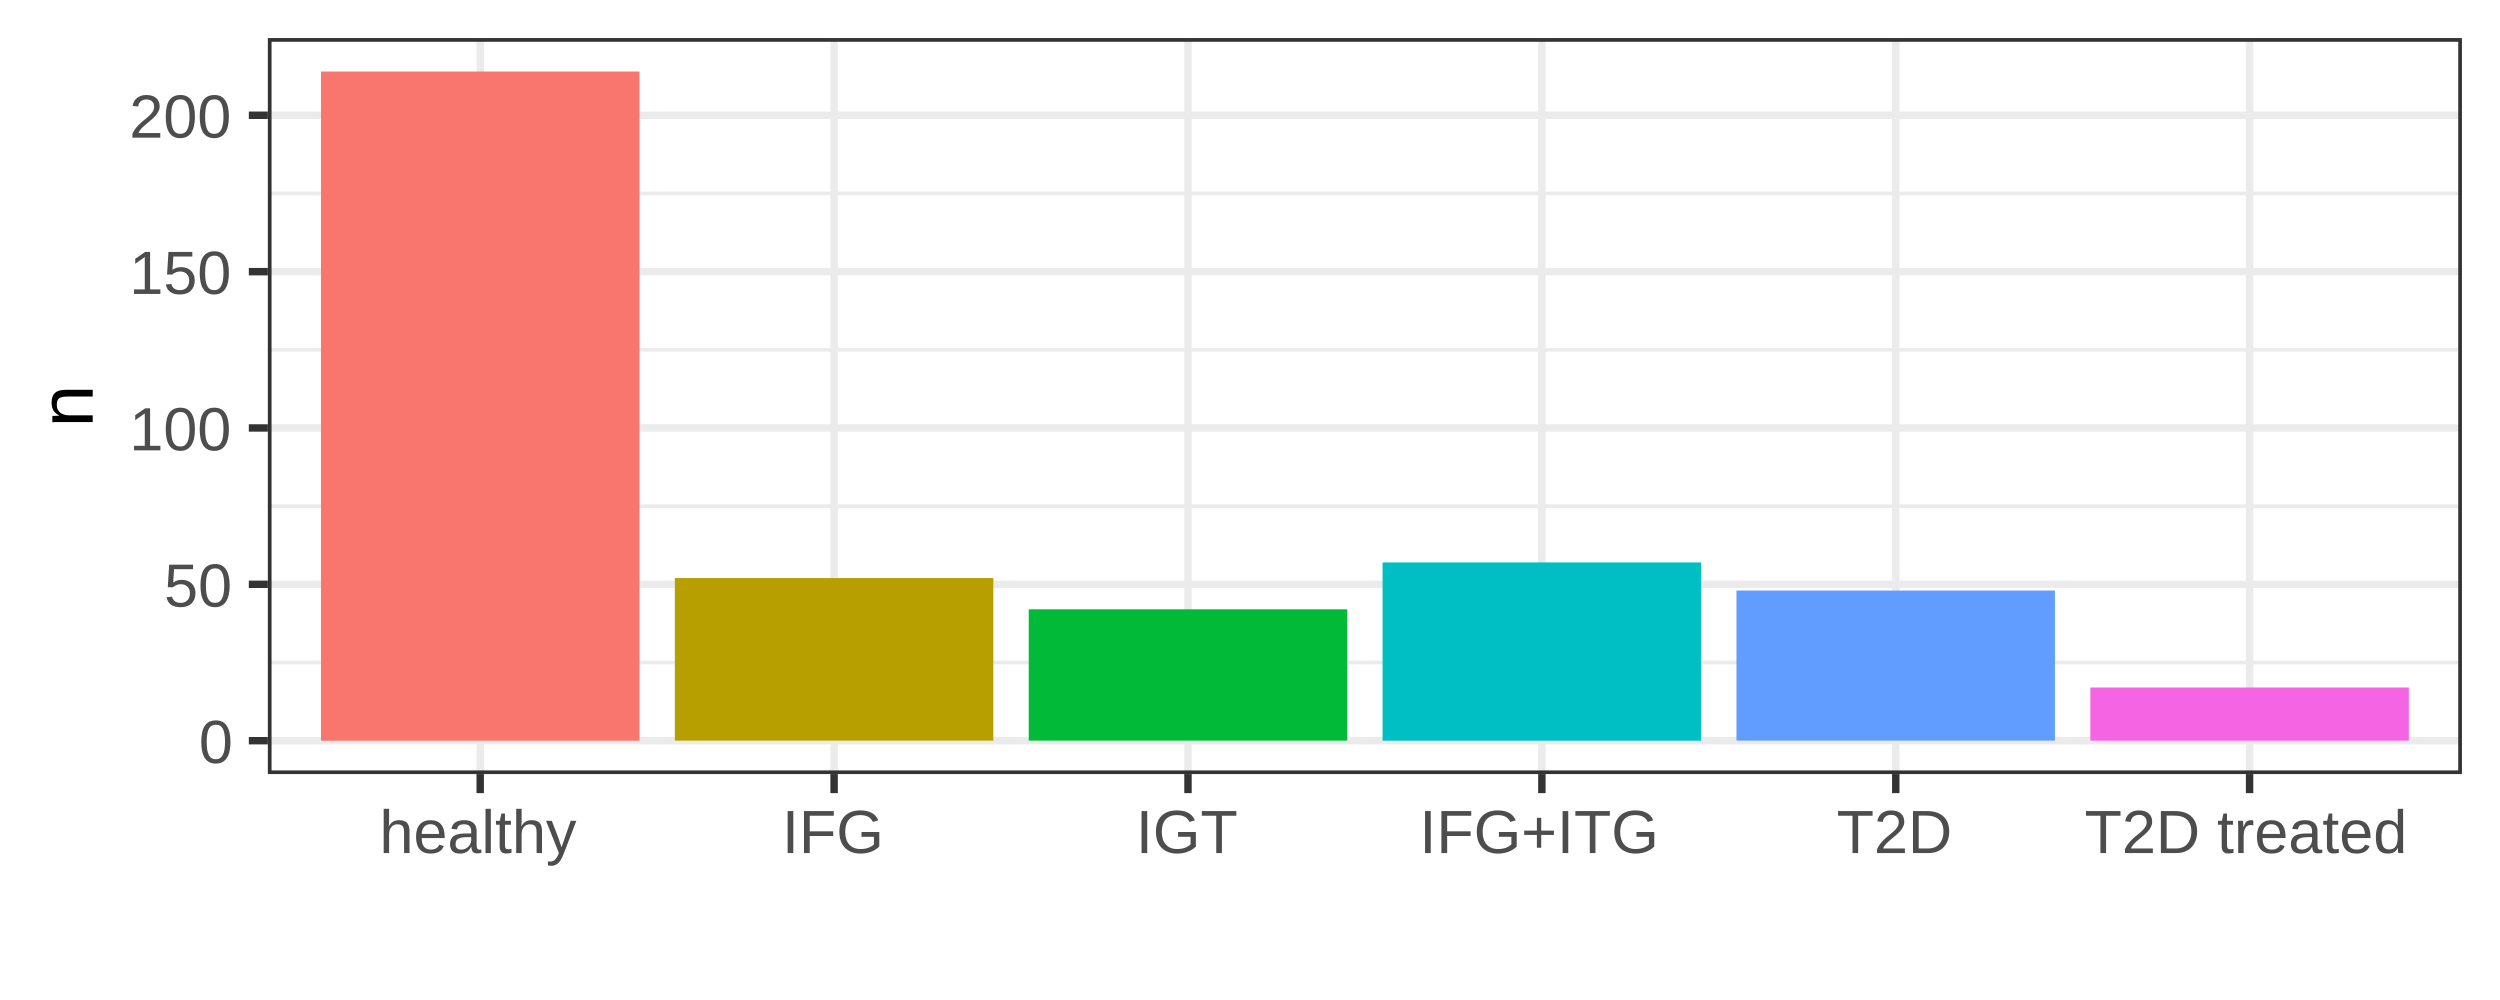
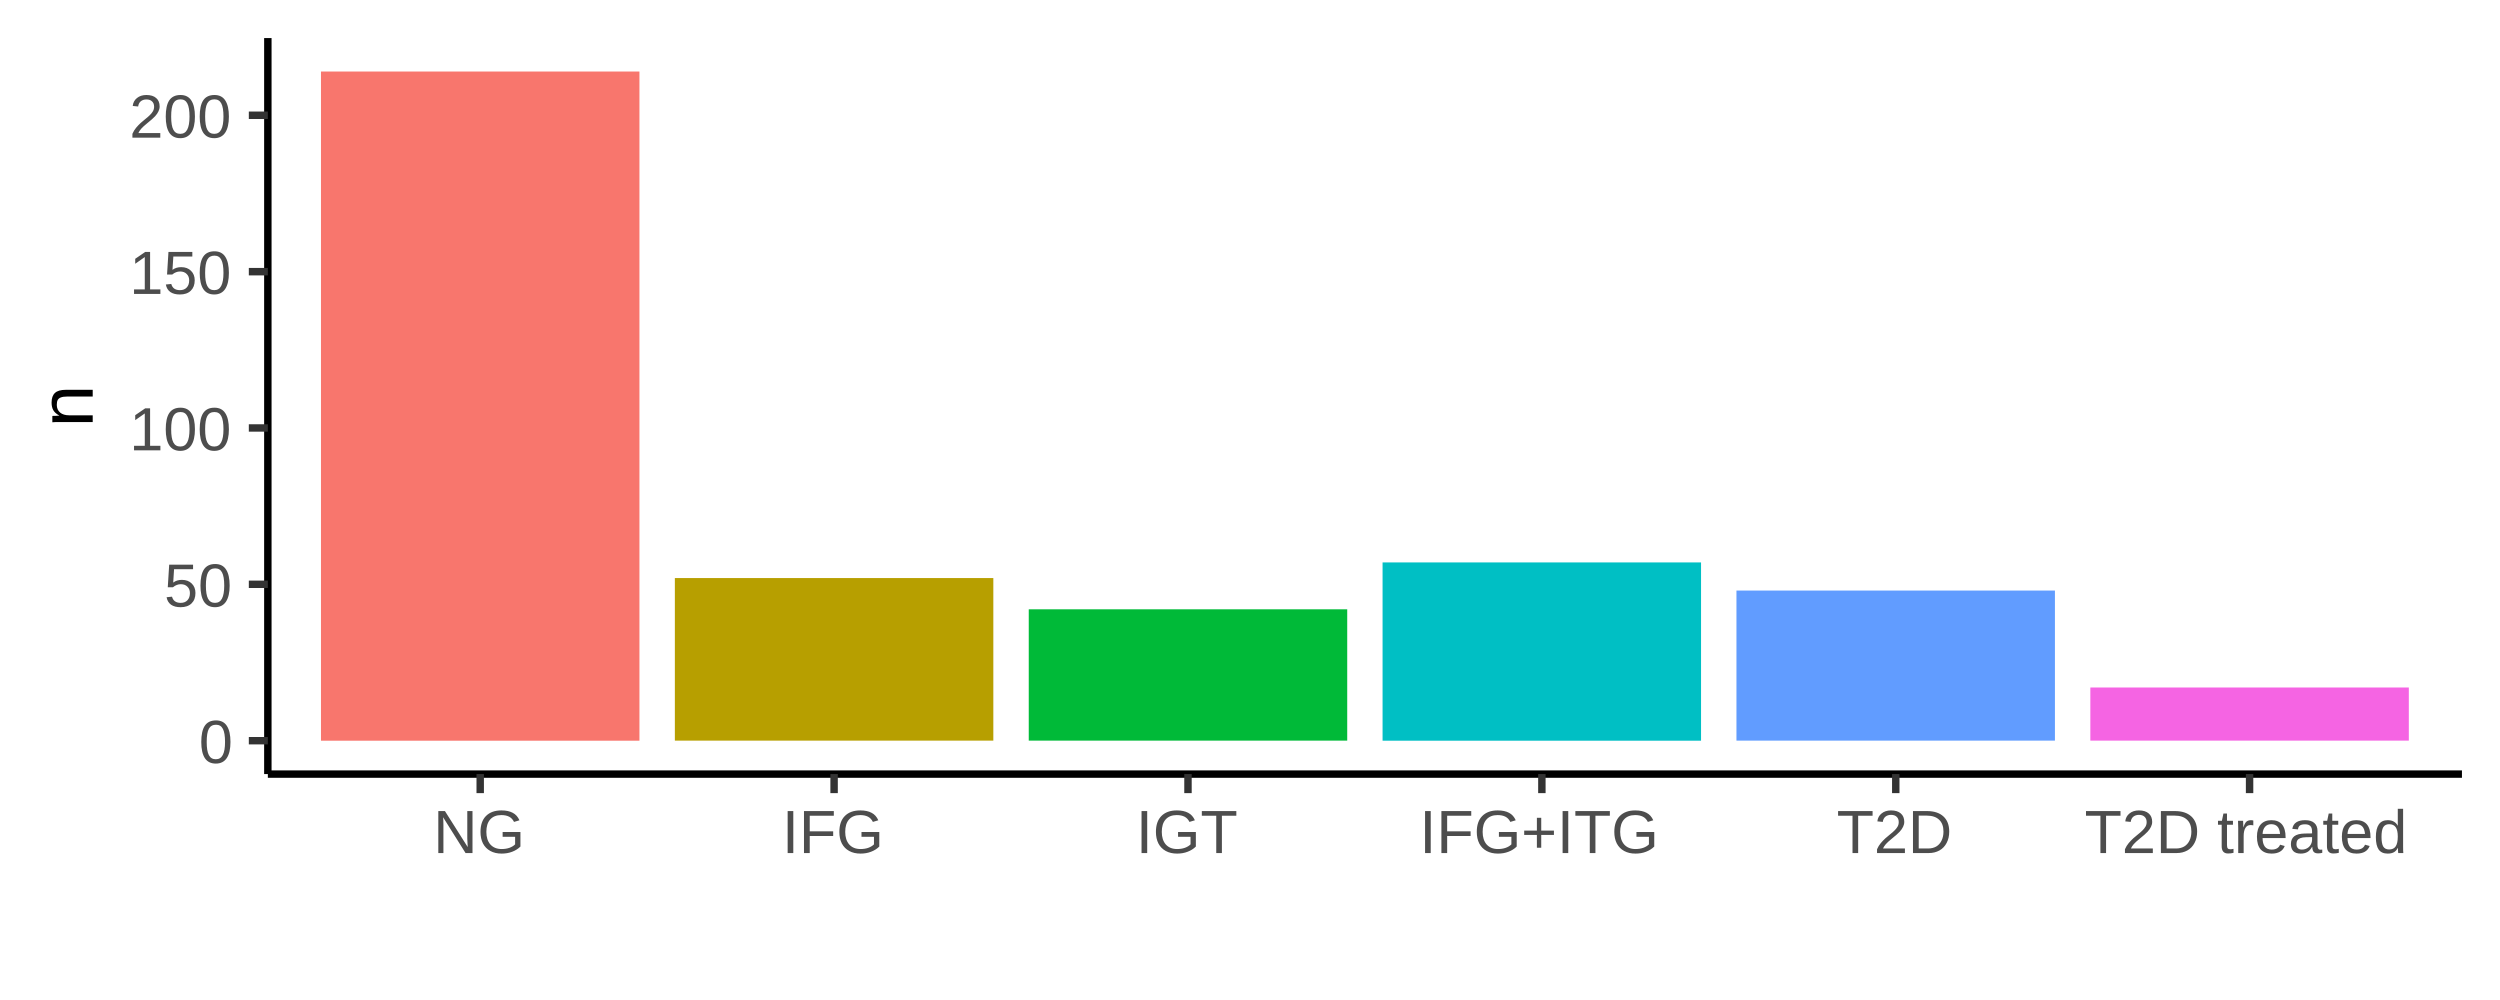
<svg xmlns="http://www.w3.org/2000/svg" viewBox="0 0 360.00 144.00">
  <defs>
    <style type="text/css">
    line, polyline, path, rect, circle {
      fill: none;
      stroke: #000000;
      stroke-linecap: round;
      stroke-linejoin: round;
      stroke-miterlimit: 10.00;
    }
  </style>
  </defs>
  <rect width="100%" height="100%" style="stroke: none; fill: #FFFFFF;" />
  <rect x="0.00" y="0.00" width="360.00" height="144.00" style="stroke-width: 1.07; stroke: #FFFFFF; fill: #FFFFFF;" />
  <defs>
    <clipPath id="cpMzguNTczfDM1NC41MjF8MTExLjQ3NHw1LjQ3OTQ1">
      <rect x="38.57" y="5.48" width="315.95" height="105.99" />
    </clipPath>
  </defs>
  <rect x="38.57" y="5.48" width="315.95" height="105.99" style="stroke-width: 1.07; stroke: none; fill: #FFFFFF;" clip-path="url(#cpMzguNTczfDM1NC41MjF8MTExLjQ3NHw1LjQ3OTQ1)" />
-   <polyline points="38.57,95.40 354.52,95.40 " style="stroke-width: 0.53; stroke: #EBEBEB; stroke-linecap: butt;" clip-path="url(#cpMzguNTczfDM1NC41MjF8MTExLjQ3NHw1LjQ3OTQ1)" />
-   <polyline points="38.57,72.89 354.52,72.89 " style="stroke-width: 0.53; stroke: #EBEBEB; stroke-linecap: butt;" clip-path="url(#cpMzguNTczfDM1NC41MjF8MTExLjQ3NHw1LjQ3OTQ1)" />
-   <polyline points="38.57,50.37 354.52,50.37 " style="stroke-width: 0.53; stroke: #EBEBEB; stroke-linecap: butt;" clip-path="url(#cpMzguNTczfDM1NC41MjF8MTExLjQ3NHw1LjQ3OTQ1)" />
-   <polyline points="38.57,27.86 354.52,27.86 " style="stroke-width: 0.53; stroke: #EBEBEB; stroke-linecap: butt;" clip-path="url(#cpMzguNTczfDM1NC41MjF8MTExLjQ3NHw1LjQ3OTQ1)" />
-   <polyline points="38.57,106.66 354.52,106.66 " style="stroke-width: 1.07; stroke: #EBEBEB; stroke-linecap: butt;" clip-path="url(#cpMzguNTczfDM1NC41MjF8MTExLjQ3NHw1LjQ3OTQ1)" />
-   <polyline points="38.57,84.14 354.52,84.14 " style="stroke-width: 1.07; stroke: #EBEBEB; stroke-linecap: butt;" clip-path="url(#cpMzguNTczfDM1NC41MjF8MTExLjQ3NHw1LjQ3OTQ1)" />
-   <polyline points="38.57,61.63 354.52,61.63 " style="stroke-width: 1.07; stroke: #EBEBEB; stroke-linecap: butt;" clip-path="url(#cpMzguNTczfDM1NC41MjF8MTExLjQ3NHw1LjQ3OTQ1)" />
-   <polyline points="38.57,39.12 354.52,39.12 " style="stroke-width: 1.07; stroke: #EBEBEB; stroke-linecap: butt;" clip-path="url(#cpMzguNTczfDM1NC41MjF8MTExLjQ3NHw1LjQ3OTQ1)" />
-   <polyline points="38.57,16.60 354.52,16.60 " style="stroke-width: 1.07; stroke: #EBEBEB; stroke-linecap: butt;" clip-path="url(#cpMzguNTczfDM1NC41MjF8MTExLjQ3NHw1LjQ3OTQ1)" />
-   <polyline points="69.15,111.47 69.15,5.48 " style="stroke-width: 1.07; stroke: #EBEBEB; stroke-linecap: butt;" clip-path="url(#cpMzguNTczfDM1NC41MjF8MTExLjQ3NHw1LjQ3OTQ1)" />
-   <polyline points="120.11,111.47 120.11,5.48 " style="stroke-width: 1.07; stroke: #EBEBEB; stroke-linecap: butt;" clip-path="url(#cpMzguNTczfDM1NC41MjF8MTExLjQ3NHw1LjQ3OTQ1)" />
-   <polyline points="171.07,111.47 171.07,5.48 " style="stroke-width: 1.07; stroke: #EBEBEB; stroke-linecap: butt;" clip-path="url(#cpMzguNTczfDM1NC41MjF8MTExLjQ3NHw1LjQ3OTQ1)" />
-   <polyline points="222.03,111.47 222.03,5.48 " style="stroke-width: 1.07; stroke: #EBEBEB; stroke-linecap: butt;" clip-path="url(#cpMzguNTczfDM1NC41MjF8MTExLjQ3NHw1LjQ3OTQ1)" />
-   <polyline points="272.99,111.47 272.99,5.48 " style="stroke-width: 1.07; stroke: #EBEBEB; stroke-linecap: butt;" clip-path="url(#cpMzguNTczfDM1NC41MjF8MTExLjQ3NHw1LjQ3OTQ1)" />
-   <polyline points="323.94,111.47 323.94,5.48 " style="stroke-width: 1.07; stroke: #EBEBEB; stroke-linecap: butt;" clip-path="url(#cpMzguNTczfDM1NC41MjF8MTExLjQ3NHw1LjQ3OTQ1)" />
  <rect x="46.22" y="10.30" width="45.86" height="96.36" style="stroke-width: 1.07; stroke: none; stroke-linecap: butt; fill: #F8766D;" clip-path="url(#cpMzguNTczfDM1NC41MjF8MTExLjQ3NHw1LjQ3OTQ1)" />
  <rect x="97.18" y="83.24" width="45.86" height="23.41" style="stroke-width: 1.07; stroke: none; stroke-linecap: butt; fill: #B79F00;" clip-path="url(#cpMzguNTczfDM1NC41MjF8MTExLjQ3NHw1LjQ3OTQ1)" />
  <rect x="148.14" y="87.74" width="45.86" height="18.91" style="stroke-width: 1.07; stroke: none; stroke-linecap: butt; fill: #00BA38;" clip-path="url(#cpMzguNTczfDM1NC41MjF8MTExLjQ3NHw1LjQ3OTQ1)" />
  <rect x="199.09" y="80.99" width="45.86" height="25.67" style="stroke-width: 1.07; stroke: none; stroke-linecap: butt; fill: #00BFC4;" clip-path="url(#cpMzguNTczfDM1NC41MjF8MTExLjQ3NHw1LjQ3OTQ1)" />
  <rect x="250.05" y="85.04" width="45.86" height="21.61" style="stroke-width: 1.07; stroke: none; stroke-linecap: butt; fill: #619CFF;" clip-path="url(#cpMzguNTczfDM1NC41MjF8MTExLjQ3NHw1LjQ3OTQ1)" />
  <rect x="301.01" y="99.00" width="45.86" height="7.65" style="stroke-width: 1.07; stroke: none; stroke-linecap: butt; fill: #F564E3;" clip-path="url(#cpMzguNTczfDM1NC41MjF8MTExLjQ3NHw1LjQ3OTQ1)" />
-   <rect x="38.57" y="5.48" width="315.95" height="105.99" style="stroke-width: 1.07; stroke: #333333;" clip-path="url(#cpMzguNTczfDM1NC41MjF8MTExLjQ3NHw1LjQ3OTQ1)" />
  <defs>
    <clipPath id="cpMHwzNjB8MTQ0fDA=">
      <rect x="0.00" y="0.00" width="360.00" height="144.00" />
    </clipPath>
  </defs>
+   <polyline points="38.57,111.47 38.57,5.48 " style="stroke-width: 1.07; stroke-linecap: butt;" clip-path="url(#cpMHwzNjB8MTQ0fDA=)" />
  <g clip-path="url(#cpMHwzNjB8MTQ0fDA=)">
    <text x="28.64" y="109.88" style="font-size: 8.80px; fill: #4D4D4D; font-family: Arial;" textLength="5.01px" lengthAdjust="spacingAndGlyphs">0</text>
  </g>
  <g clip-path="url(#cpMHwzNjB8MTQ0fDA=)">
    <text x="23.63" y="87.36" style="font-size: 8.80px; fill: #4D4D4D; font-family: Arial;" textLength="10.01px" lengthAdjust="spacingAndGlyphs">50</text>
  </g>
  <g clip-path="url(#cpMHwzNjB8MTQ0fDA=)">
    <text x="18.63" y="64.85" style="font-size: 8.80px; fill: #4D4D4D; font-family: Arial;" textLength="15.02px" lengthAdjust="spacingAndGlyphs">100</text>
  </g>
  <g clip-path="url(#cpMHwzNjB8MTQ0fDA=)">
    <text x="18.63" y="42.33" style="font-size: 8.80px; fill: #4D4D4D; font-family: Arial;" textLength="15.02px" lengthAdjust="spacingAndGlyphs">150</text>
  </g>
  <g clip-path="url(#cpMHwzNjB8MTQ0fDA=)">
    <text x="18.63" y="19.82" style="font-size: 8.80px; fill: #4D4D4D; font-family: Arial;" textLength="15.02px" lengthAdjust="spacingAndGlyphs">200</text>
  </g>
  <polyline points="35.83,106.66 38.57,106.66 " style="stroke-width: 1.07; stroke: #333333; stroke-linecap: butt;" clip-path="url(#cpMHwzNjB8MTQ0fDA=)" />
  <polyline points="35.83,84.14 38.57,84.14 " style="stroke-width: 1.07; stroke: #333333; stroke-linecap: butt;" clip-path="url(#cpMHwzNjB8MTQ0fDA=)" />
  <polyline points="35.83,61.63 38.57,61.63 " style="stroke-width: 1.07; stroke: #333333; stroke-linecap: butt;" clip-path="url(#cpMHwzNjB8MTQ0fDA=)" />
  <polyline points="35.83,39.12 38.57,39.12 " style="stroke-width: 1.07; stroke: #333333; stroke-linecap: butt;" clip-path="url(#cpMHwzNjB8MTQ0fDA=)" />
  <polyline points="35.83,16.60 38.57,16.60 " style="stroke-width: 1.07; stroke: #333333; stroke-linecap: butt;" clip-path="url(#cpMHwzNjB8MTQ0fDA=)" />
+   <polyline points="38.57,111.47 354.52,111.47 " style="stroke-width: 1.07; stroke-linecap: butt;" clip-path="url(#cpMHwzNjB8MTQ0fDA=)" />
  <polyline points="69.15,114.21 69.15,111.47 " style="stroke-width: 1.07; stroke: #333333; stroke-linecap: butt;" clip-path="url(#cpMHwzNjB8MTQ0fDA=)" />
  <polyline points="120.11,114.21 120.11,111.47 " style="stroke-width: 1.07; stroke: #333333; stroke-linecap: butt;" clip-path="url(#cpMHwzNjB8MTQ0fDA=)" />
  <polyline points="171.07,114.21 171.07,111.47 " style="stroke-width: 1.07; stroke: #333333; stroke-linecap: butt;" clip-path="url(#cpMHwzNjB8MTQ0fDA=)" />
  <polyline points="222.03,114.21 222.03,111.47 " style="stroke-width: 1.07; stroke: #333333; stroke-linecap: butt;" clip-path="url(#cpMHwzNjB8MTQ0fDA=)" />
  <polyline points="272.99,114.21 272.99,111.47 " style="stroke-width: 1.07; stroke: #333333; stroke-linecap: butt;" clip-path="url(#cpMHwzNjB8MTQ0fDA=)" />
  <polyline points="323.94,114.21 323.94,111.47 " style="stroke-width: 1.07; stroke: #333333; stroke-linecap: butt;" clip-path="url(#cpMHwzNjB8MTQ0fDA=)" />
  <g clip-path="url(#cpMHwzNjB8MTQ0fDA=)">
-     <text x="54.64" y="122.84" style="font-size: 8.80px; fill: #4D4D4D; font-family: Arial;" textLength="29.02px" lengthAdjust="spacingAndGlyphs">healthy</text>
+     <text x="62.40" y="122.84" style="font-size: 8.80px; fill: #4D4D4D; font-family: Arial;" textLength="13.50px" lengthAdjust="spacingAndGlyphs">NG</text>
  </g>
  <g clip-path="url(#cpMHwzNjB8MTQ0fDA=)">
    <text x="112.61" y="122.84" style="font-size: 8.80px; fill: #4D4D4D; font-family: Arial;" textLength="15.00px" lengthAdjust="spacingAndGlyphs">IFG</text>
  </g>
  <g clip-path="url(#cpMHwzNjB8MTQ0fDA=)">
    <text x="163.57" y="122.84" style="font-size: 8.80px; fill: #4D4D4D; font-family: Arial;" textLength="15.00px" lengthAdjust="spacingAndGlyphs">IGT</text>
  </g>
  <g clip-path="url(#cpMHwzNjB8MTQ0fDA=)">
    <text x="204.40" y="122.84" style="font-size: 8.80px; fill: #4D4D4D; font-family: Arial;" textLength="35.25px" lengthAdjust="spacingAndGlyphs">IFG+ITG</text>
  </g>
  <g clip-path="url(#cpMHwzNjB8MTQ0fDA=)">
    <text x="264.48" y="122.84" style="font-size: 8.80px; fill: #4D4D4D; font-family: Arial;" textLength="17.00px" lengthAdjust="spacingAndGlyphs">T2D</text>
  </g>
  <g clip-path="url(#cpMHwzNjB8MTQ0fDA=)">
    <text x="300.18" y="122.84" style="font-size: 8.80px; fill: #4D4D4D; font-family: Arial;" textLength="47.52px" lengthAdjust="spacingAndGlyphs">T2D treated</text>
  </g>
  <g clip-path="url(#cpMHwzNjB8MTQ0fDA=)">
    <text transform="translate(13.35,61.54) rotate(-90)" style="font-size: 11.00px; font-family: Arial;" textLength="6.12px" lengthAdjust="spacingAndGlyphs">n</text>
  </g>
</svg>
